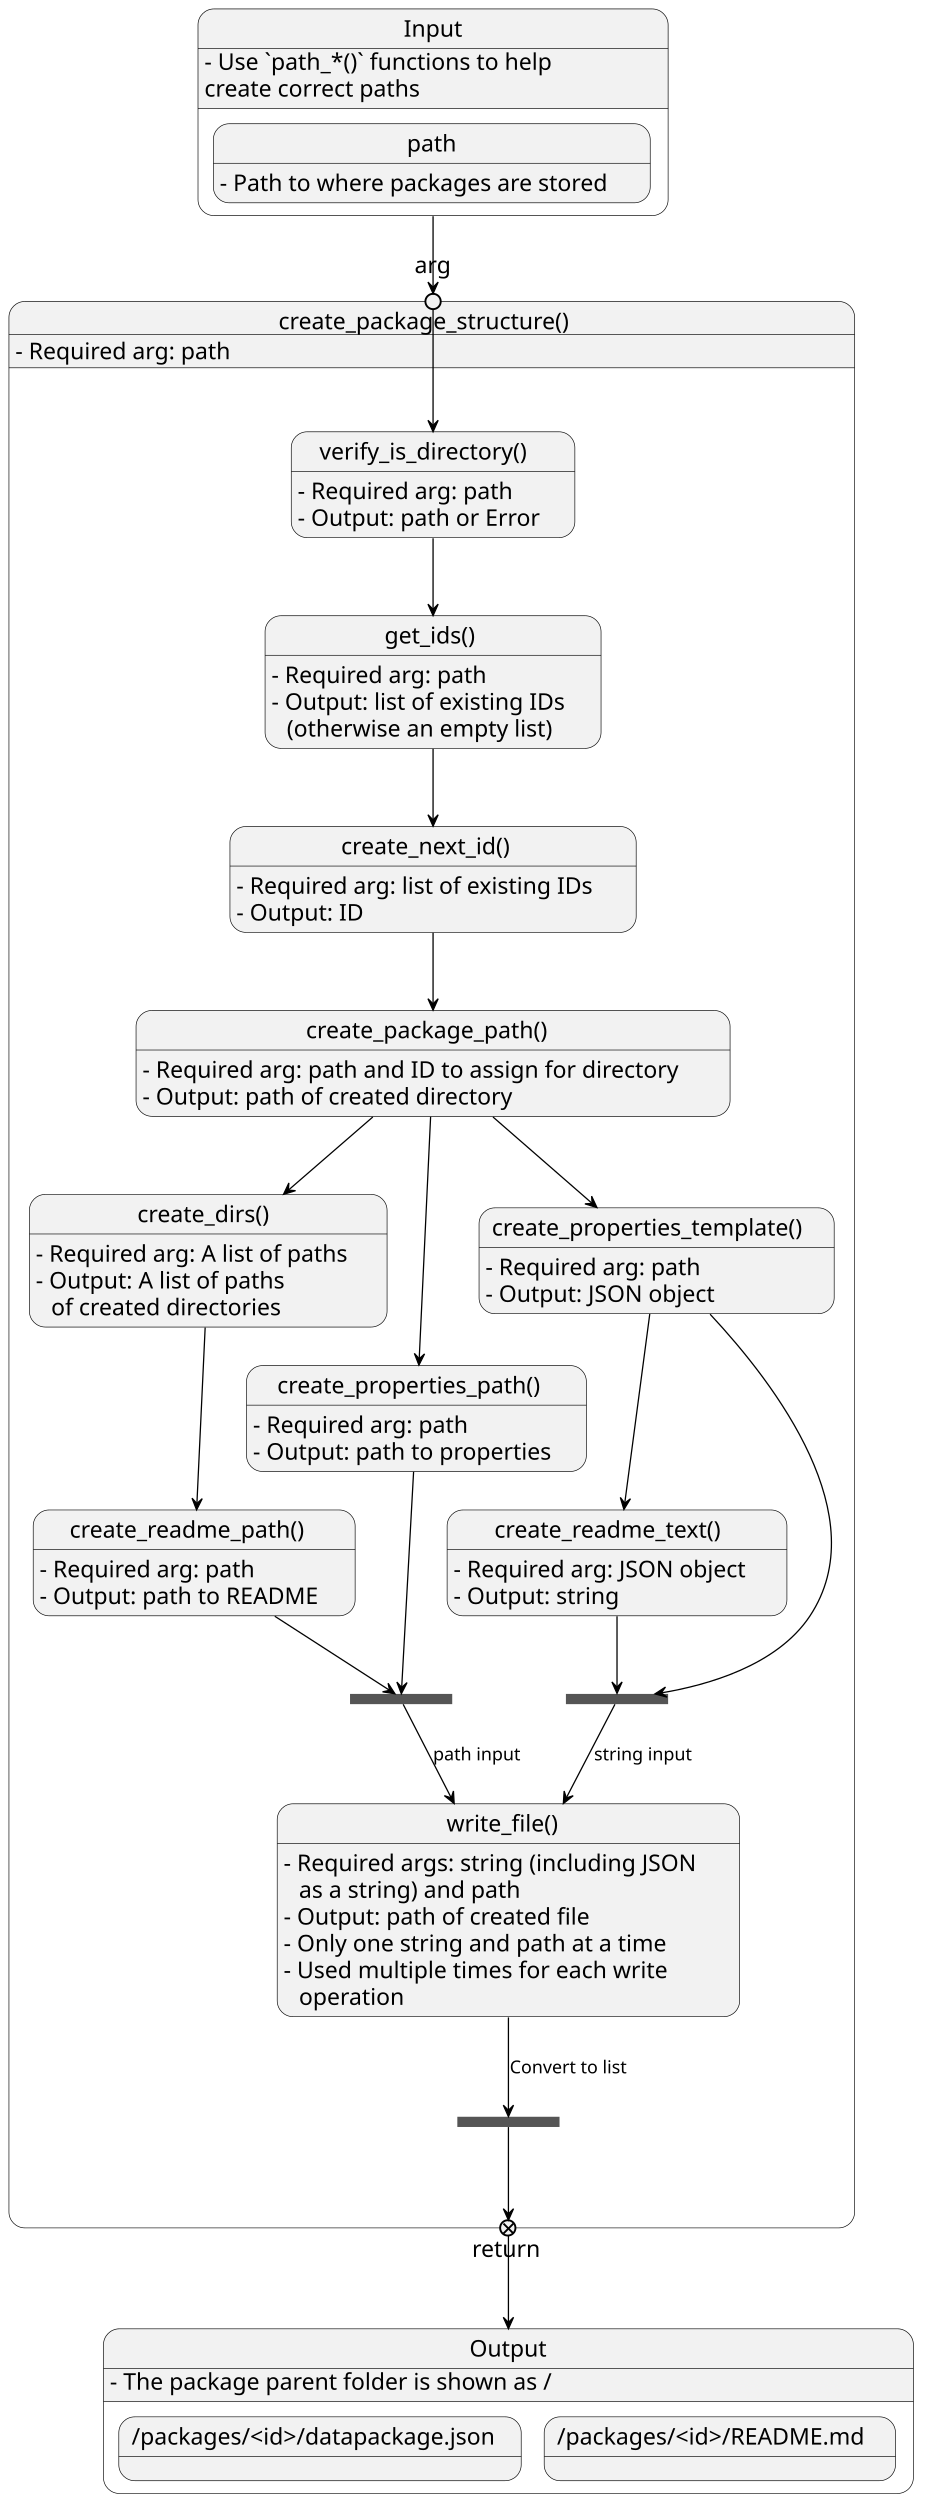
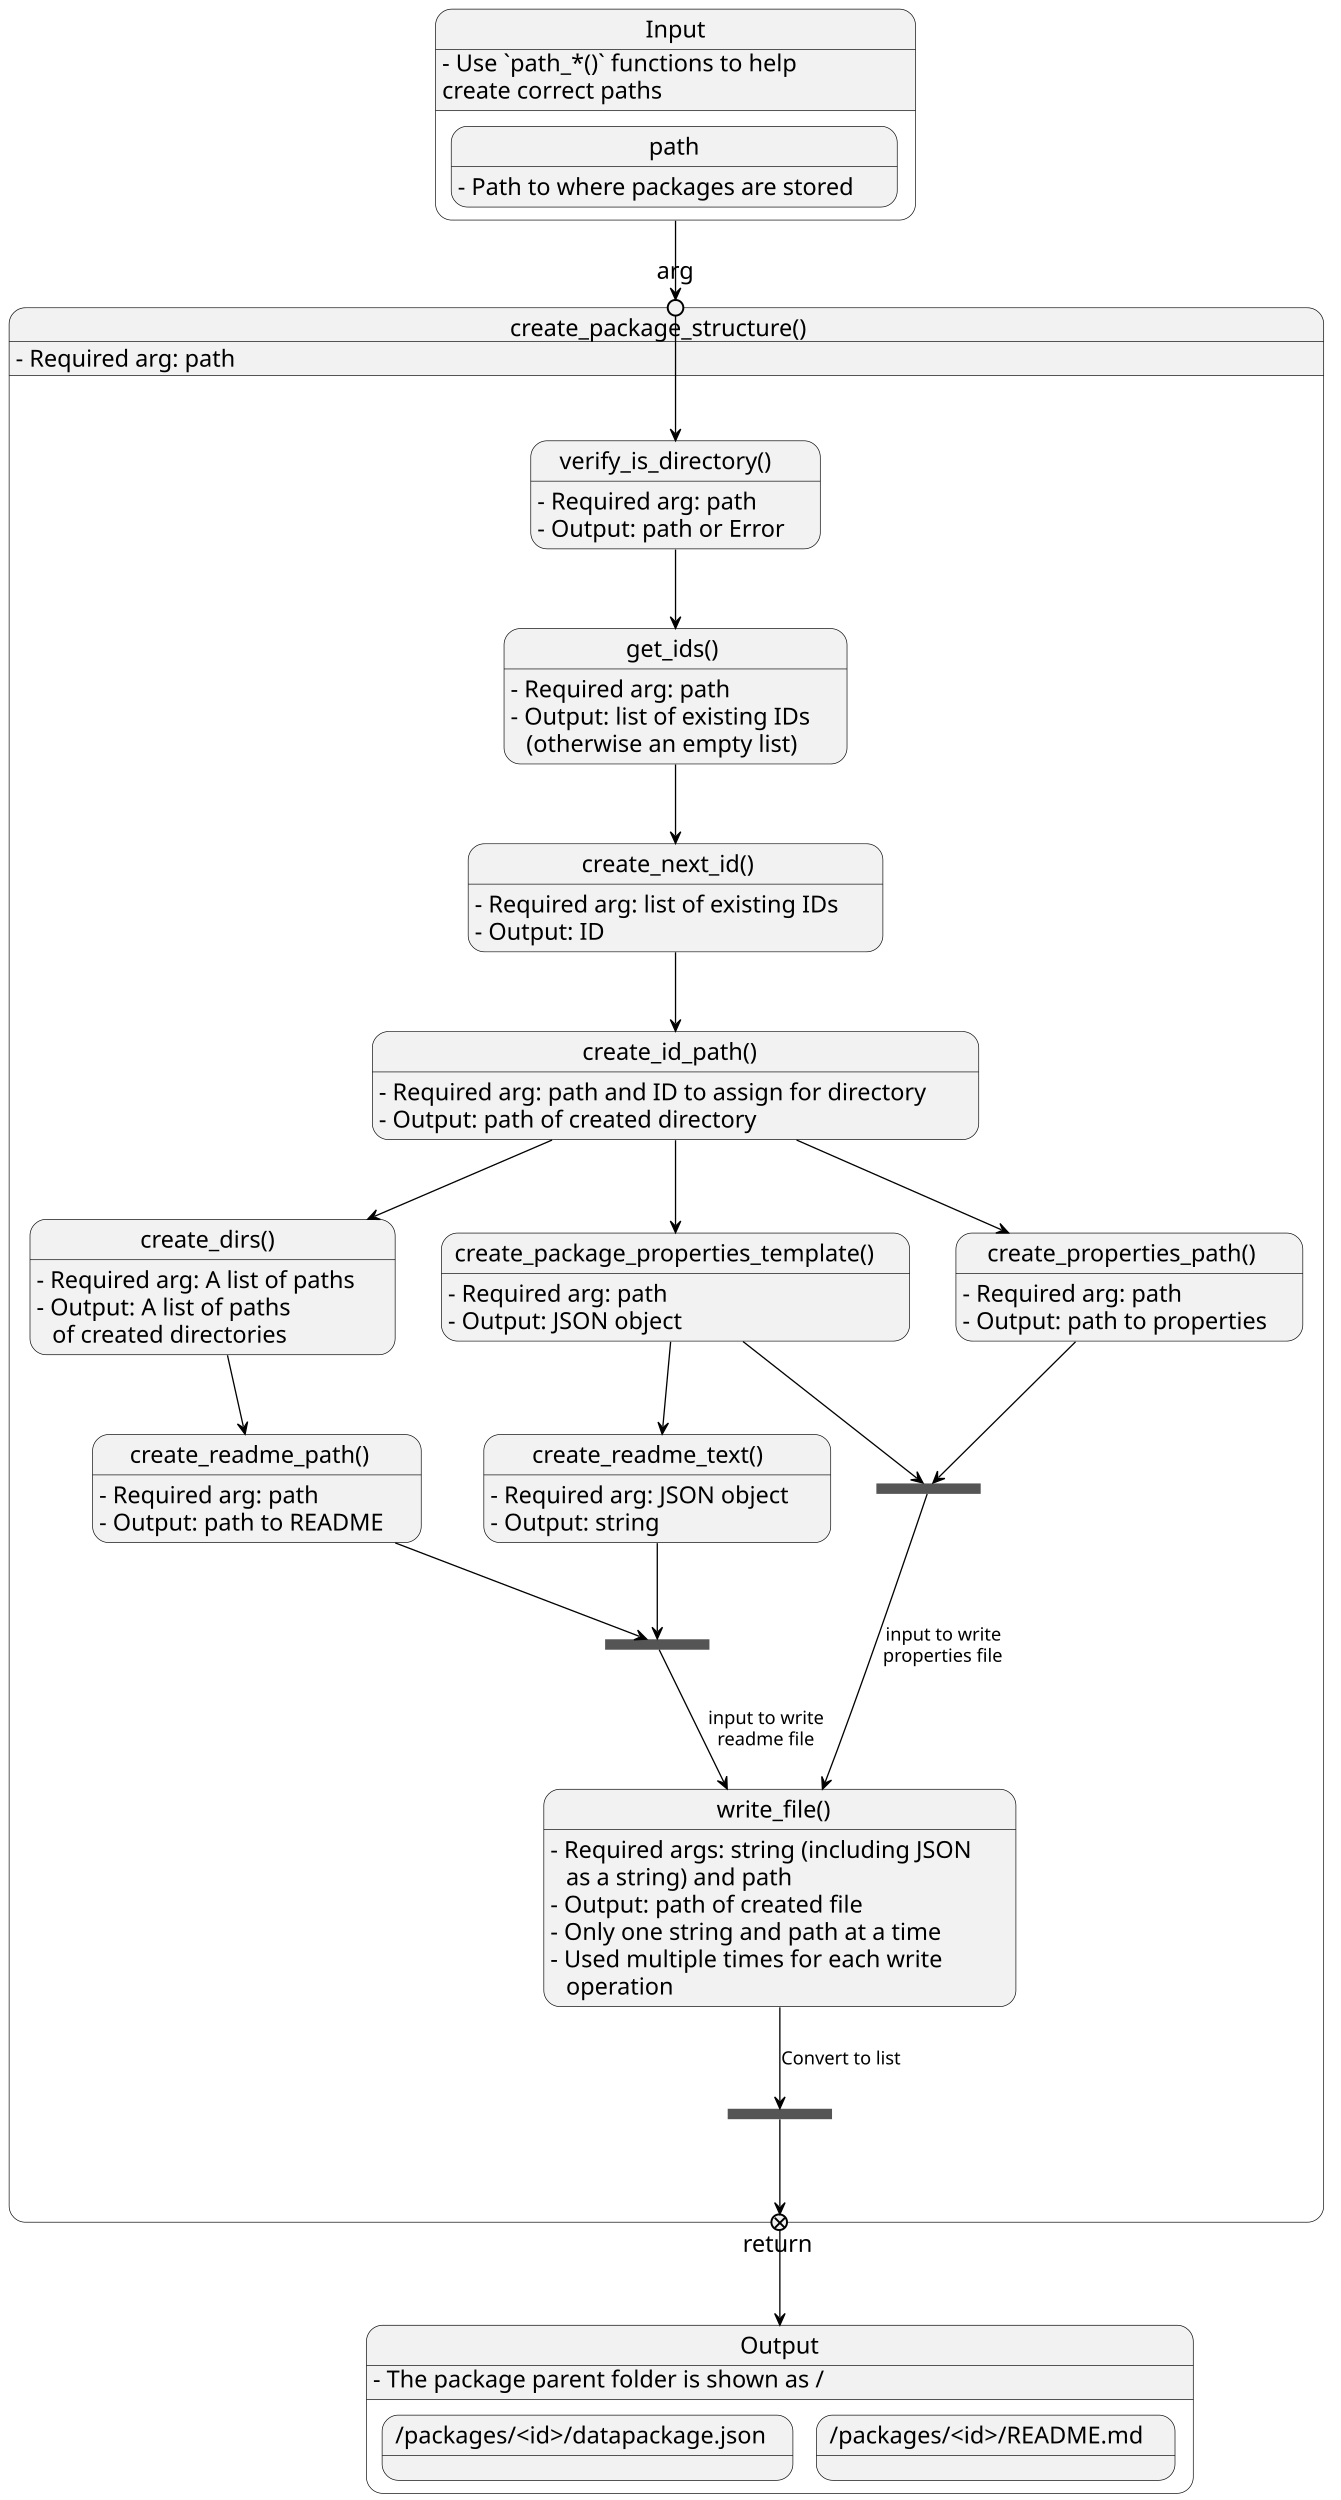
- <svg xmlns="http://www.w3.org/2000/svg" contentStyleType="text/css" height="1957px" preserveAspectRatio="none" style="width:728px;height:1957px;background:#FFFFFF;" version="1.1" viewBox="0 0 728 1957" width="728px" zoomAndPan="magnify">
+ <svg xmlns="http://www.w3.org/2000/svg" contentStyleType="text/css" height="1917px" preserveAspectRatio="none" style="width:1028px;height:1917px;background:#FFFFFF;" version="1.1" viewBox="0 0 1028 1917" width="1028px" zoomAndPan="magnify">
  <defs />
  <g>
    <g id="cluster_cps">
-       <path d="M19.5,236 L656.5,236 A12.5,12.5 0 0 1 669,248.5 L669,287.906 L7,287.906 L7,248.5 A12.5,12.5 0 0 1 19.5,236 " fill="#F2F2F2" style="stroke:#F2F2F2;stroke-width:1.0;" />
-       <rect fill="none" height="1508" rx="12.5" ry="12.5" style="stroke:#000000;stroke-width:0.5;" width="662" x="7" y="236" />
-       <line style="stroke:#000000;stroke-width:0.5;" x1="7" x2="669" y1="287.906" y2="287.906" />
-       <line style="stroke:#000000;stroke-width:0.5;" x1="7" x2="669" y1="261.953" y2="261.953" />
-       <text fill="#000000" font-family="Fira Code" font-size="18" lengthAdjust="spacing" textLength="240" x="218" y="257.708">create_package_structure()</text>
+       <path d="M19.5,236 L1002.5,236 A12.5,12.5 0 0 1 1015,248.5 L1015,287.906 L7,287.906 L7,248.5 A12.5,12.5 0 0 1 19.5,236 " fill="#F2F2F2" style="stroke:#F2F2F2;stroke-width:1.0;" />
+       <rect fill="none" height="1468" rx="12.5" ry="12.5" style="stroke:#000000;stroke-width:0.5;" width="1008" x="7" y="236" />
+       <line style="stroke:#000000;stroke-width:0.5;" x1="7" x2="1015" y1="287.906" y2="287.906" />
+       <line style="stroke:#000000;stroke-width:0.5;" x1="7" x2="1015" y1="261.953" y2="261.953" />
+       <text fill="#000000" font-family="Fira Code" font-size="18" lengthAdjust="spacing" textLength="240" x="391" y="257.708">create_package_structure()</text>
      <text fill="#000000" font-family="Fira Code" font-size="18" lengthAdjust="spacing" textLength="180" x="12" y="281.161">- Required arg: path</text>
    </g>
-     <text fill="#000000" font-family="Fira Code" font-size="18" lengthAdjust="spacing" textLength="29" x="324.5" y="213.755">arg</text>
-     <ellipse cx="339" cy="236" fill="#F2F2F2" rx="6" ry="6" style="stroke:#000000;stroke-width:1.5;" />
+     <text fill="#000000" font-family="Fira Code" font-size="18" lengthAdjust="spacing" textLength="29" x="503.5" y="213.755">arg</text>
+     <ellipse cx="518" cy="236" fill="#F2F2F2" rx="6" ry="6" style="stroke:#000000;stroke-width:1.5;" />
    <g id="cps.vid">
-       <rect fill="#F2F2F2" height="82.859" rx="12.5" ry="12.5" style="stroke:#000000;stroke-width:0.5;" width="222" x="228" y="338" />
-       <line style="stroke:#000000;stroke-width:0.5;" x1="228" x2="450" y1="368.953" y2="368.953" />
-       <text fill="#000000" font-family="Fira Code" font-size="18" lengthAdjust="spacing" textLength="178" x="250" y="359.708">verify_is_directory()</text>
-       <text fill="#000000" font-family="Fira Code" font-size="18" lengthAdjust="spacing" textLength="180" x="233" y="390.661">- Required arg: path</text>
-       <text fill="#000000" font-family="Fira Code" font-size="18" lengthAdjust="spacing" textLength="202" x="233" y="411.614">- Output: path or Error</text>
+       <rect fill="#F2F2F2" height="82.859" rx="12.5" ry="12.5" style="stroke:#000000;stroke-width:0.5;" width="222" x="407" y="338" />
+       <line style="stroke:#000000;stroke-width:0.5;" x1="407" x2="629" y1="368.953" y2="368.953" />
+       <text fill="#000000" font-family="Fira Code" font-size="18" lengthAdjust="spacing" textLength="178" x="429" y="359.708">verify_is_directory()</text>
+       <text fill="#000000" font-family="Fira Code" font-size="18" lengthAdjust="spacing" textLength="180" x="412" y="390.661">- Required arg: path</text>
+       <text fill="#000000" font-family="Fira Code" font-size="18" lengthAdjust="spacing" textLength="202" x="412" y="411.614">- Output: path or Error</text>
    </g>
    <g id="cps.gi">
-       <rect fill="#F2F2F2" height="103.812" rx="12.5" ry="12.5" style="stroke:#000000;stroke-width:0.5;" width="263" x="207.5" y="482" />
-       <line style="stroke:#000000;stroke-width:0.5;" x1="207.5" x2="470.5" y1="512.953" y2="512.953" />
-       <text fill="#000000" font-family="Fira Code" font-size="18" lengthAdjust="spacing" textLength="76" x="301" y="503.708">get_ids()</text>
-       <text fill="#000000" font-family="Fira Code" font-size="18" lengthAdjust="spacing" textLength="180" x="212.5" y="534.661">- Required arg: path</text>
-       <text fill="#000000" font-family="Fira Code" font-size="18" lengthAdjust="spacing" textLength="243" x="212.5" y="555.614">- Output: list of existing IDs</text>
-       <text fill="#000000" font-family="Fira Code" font-size="18" lengthAdjust="spacing" textLength="223" x="224.5" y="576.567">(otherwise an empty list)</text>
+       <rect fill="#F2F2F2" height="103.812" rx="12.5" ry="12.5" style="stroke:#000000;stroke-width:0.5;" width="263" x="386.5" y="482" />
+       <line style="stroke:#000000;stroke-width:0.5;" x1="386.5" x2="649.5" y1="512.953" y2="512.953" />
+       <text fill="#000000" font-family="Fira Code" font-size="18" lengthAdjust="spacing" textLength="76" x="480" y="503.708">get_ids()</text>
+       <text fill="#000000" font-family="Fira Code" font-size="18" lengthAdjust="spacing" textLength="180" x="391.5" y="534.661">- Required arg: path</text>
+       <text fill="#000000" font-family="Fira Code" font-size="18" lengthAdjust="spacing" textLength="243" x="391.5" y="555.614">- Output: list of existing IDs</text>
+       <text fill="#000000" font-family="Fira Code" font-size="18" lengthAdjust="spacing" textLength="223" x="403.5" y="576.567">(otherwise an empty list)</text>
    </g>
    <g id="cps.cni">
-       <rect fill="#F2F2F2" height="82.859" rx="12.5" ry="12.5" style="stroke:#000000;stroke-width:0.5;" width="318" x="180" y="647" />
-       <line style="stroke:#000000;stroke-width:0.5;" x1="180" x2="498" y1="677.953" y2="677.953" />
-       <text fill="#000000" font-family="Fira Code" font-size="18" lengthAdjust="spacing" textLength="144" x="267" y="668.708">create_next_id()</text>
-       <text fill="#000000" font-family="Fira Code" font-size="18" lengthAdjust="spacing" textLength="298" x="185" y="699.661">- Required arg: list of existing IDs</text>
-       <text fill="#000000" font-family="Fira Code" font-size="18" lengthAdjust="spacing" textLength="106" x="185" y="720.614">- Output: ID</text>
+       <rect fill="#F2F2F2" height="82.859" rx="12.5" ry="12.5" style="stroke:#000000;stroke-width:0.5;" width="318" x="359" y="647" />
+       <line style="stroke:#000000;stroke-width:0.5;" x1="359" x2="677" y1="677.953" y2="677.953" />
+       <text fill="#000000" font-family="Fira Code" font-size="18" lengthAdjust="spacing" textLength="144" x="446" y="668.708">create_next_id()</text>
+       <text fill="#000000" font-family="Fira Code" font-size="18" lengthAdjust="spacing" textLength="298" x="364" y="699.661">- Required arg: list of existing IDs</text>
+       <text fill="#000000" font-family="Fira Code" font-size="18" lengthAdjust="spacing" textLength="106" x="364" y="720.614">- Output: ID</text>
    </g>
    <g id="cps.cpp">
-       <rect fill="#F2F2F2" height="82.859" rx="12.5" ry="12.5" style="stroke:#000000;stroke-width:0.5;" width="465" x="106.5" y="791" />
-       <line style="stroke:#000000;stroke-width:0.5;" x1="106.5" x2="571.5" y1="821.953" y2="821.953" />
-       <text fill="#000000" font-family="Fira Code" font-size="18" lengthAdjust="spacing" textLength="199" x="239.5" y="812.708">create_package_path()</text>
-       <text fill="#000000" font-family="Fira Code" font-size="18" lengthAdjust="spacing" textLength="445" x="111.5" y="843.661">- Required arg: path and ID to assign for directory</text>
-       <text fill="#000000" font-family="Fira Code" font-size="18" lengthAdjust="spacing" textLength="308" x="111.5" y="864.614">- Output: path of created directory</text>
+       <rect fill="#F2F2F2" height="82.859" rx="12.5" ry="12.5" style="stroke:#000000;stroke-width:0.5;" width="465" x="285.5" y="791" />
+       <line style="stroke:#000000;stroke-width:0.5;" x1="285.5" x2="750.5" y1="821.953" y2="821.953" />
+       <text fill="#000000" font-family="Fira Code" font-size="18" lengthAdjust="spacing" textLength="143" x="446.5" y="812.708">create_id_path()</text>
+       <text fill="#000000" font-family="Fira Code" font-size="18" lengthAdjust="spacing" textLength="445" x="290.5" y="843.661">- Required arg: path and ID to assign for directory</text>
+       <text fill="#000000" font-family="Fira Code" font-size="18" lengthAdjust="spacing" textLength="308" x="290.5" y="864.614">- Output: path of created directory</text>
    </g>
    <g id="cps.cd">
      <rect fill="#F2F2F2" height="103.812" rx="12.5" ry="12.5" style="stroke:#000000;stroke-width:0.5;" width="280" x="23" y="935" />
      <line style="stroke:#000000;stroke-width:0.5;" x1="23" x2="303" y1="965.953" y2="965.953" />
      <text fill="#000000" font-family="Fira Code" font-size="18" lengthAdjust="spacing" textLength="111" x="107.5" y="956.708">create_dirs()</text>
      <text fill="#000000" font-family="Fira Code" font-size="18" lengthAdjust="spacing" textLength="260" x="28" y="987.661">- Required arg: A list of paths</text>
      <text fill="#000000" font-family="Fira Code" font-size="18" lengthAdjust="spacing" textLength="205" x="28" y="1008.614">- Output: A list of paths</text>
      <text fill="#000000" font-family="Fira Code" font-size="18" lengthAdjust="spacing" textLength="190" x="40" y="1029.567">of created directories</text>
    </g>
-     <g id="cps.cpt">
-       <rect fill="#F2F2F2" height="82.859" rx="12.5" ry="12.5" style="stroke:#000000;stroke-width:0.5;" width="278" x="375" y="945.5" />
-       <line style="stroke:#000000;stroke-width:0.5;" x1="375" x2="653" y1="976.453" y2="976.453" />
-       <text fill="#000000" font-family="Fira Code" font-size="18" lengthAdjust="spacing" textLength="258" x="385" y="967.208">create_properties_template()</text>
-       <text fill="#000000" font-family="Fira Code" font-size="18" lengthAdjust="spacing" textLength="180" x="380" y="998.161">- Required arg: path</text>
-       <text fill="#000000" font-family="Fira Code" font-size="18" lengthAdjust="spacing" textLength="191" x="380" y="1019.114">- Output: JSON object</text>
+     <g id="cps.cppt">
+       <rect fill="#F2F2F2" height="82.859" rx="12.5" ry="12.5" style="stroke:#000000;stroke-width:0.5;" width="359" x="338.5" y="945.5" />
+       <line style="stroke:#000000;stroke-width:0.5;" x1="338.5" x2="697.5" y1="976.453" y2="976.453" />
+       <text fill="#000000" font-family="Fira Code" font-size="18" lengthAdjust="spacing" textLength="339" x="348.5" y="967.208">create_package_properties_template()</text>
+       <text fill="#000000" font-family="Fira Code" font-size="18" lengthAdjust="spacing" textLength="180" x="343.5" y="998.161">- Required arg: path</text>
+       <text fill="#000000" font-family="Fira Code" font-size="18" lengthAdjust="spacing" textLength="191" x="343.5" y="1019.114">- Output: JSON object</text>
    </g>
    <g id="cps.crt">
-       <rect fill="#F2F2F2" height="82.859" rx="12.5" ry="12.5" style="stroke:#000000;stroke-width:0.5;" width="266" x="350" y="1182" />
-       <line style="stroke:#000000;stroke-width:0.5;" x1="350" x2="616" y1="1212.953" y2="1212.953" />
-       <text fill="#000000" font-family="Fira Code" font-size="18" lengthAdjust="spacing" textLength="192" x="387" y="1203.708">create_readme_text()</text>
-       <text fill="#000000" font-family="Fira Code" font-size="18" lengthAdjust="spacing" textLength="246" x="355" y="1234.661">- Required arg: JSON object</text>
-       <text fill="#000000" font-family="Fira Code" font-size="18" lengthAdjust="spacing" textLength="136" x="355" y="1255.614">- Output: string</text>
+       <rect fill="#F2F2F2" height="82.859" rx="12.5" ry="12.5" style="stroke:#000000;stroke-width:0.5;" width="266" x="371" y="1100" />
+       <line style="stroke:#000000;stroke-width:0.5;" x1="371" x2="637" y1="1130.953" y2="1130.953" />
+       <text fill="#000000" font-family="Fira Code" font-size="18" lengthAdjust="spacing" textLength="192" x="408" y="1121.708">create_readme_text()</text>
+       <text fill="#000000" font-family="Fira Code" font-size="18" lengthAdjust="spacing" textLength="246" x="376" y="1152.661">- Required arg: JSON object</text>
+       <text fill="#000000" font-family="Fira Code" font-size="18" lengthAdjust="spacing" textLength="136" x="376" y="1173.614">- Output: string</text>
    </g>
    <g id="cps.crp">
-       <rect fill="#F2F2F2" height="82.859" rx="12.5" ry="12.5" style="stroke:#000000;stroke-width:0.5;" width="252" x="26" y="1182" />
-       <line style="stroke:#000000;stroke-width:0.5;" x1="26" x2="278" y1="1212.953" y2="1212.953" />
-       <text fill="#000000" font-family="Fira Code" font-size="18" lengthAdjust="spacing" textLength="195" x="54.5" y="1203.708">create_readme_path()</text>
-       <text fill="#000000" font-family="Fira Code" font-size="18" lengthAdjust="spacing" textLength="180" x="31" y="1234.661">- Required arg: path</text>
-       <text fill="#000000" font-family="Fira Code" font-size="18" lengthAdjust="spacing" textLength="232" x="31" y="1255.614">- Output: path to README</text>
+       <rect fill="#F2F2F2" height="82.859" rx="12.5" ry="12.5" style="stroke:#000000;stroke-width:0.5;" width="252" x="71" y="1100" />
+       <line style="stroke:#000000;stroke-width:0.5;" x1="71" x2="323" y1="1130.953" y2="1130.953" />
+       <text fill="#000000" font-family="Fira Code" font-size="18" lengthAdjust="spacing" textLength="195" x="99.5" y="1121.708">create_readme_path()</text>
+       <text fill="#000000" font-family="Fira Code" font-size="18" lengthAdjust="spacing" textLength="180" x="76" y="1152.661">- Required arg: path</text>
+       <text fill="#000000" font-family="Fira Code" font-size="18" lengthAdjust="spacing" textLength="232" x="76" y="1173.614">- Output: path to README</text>
    </g>
    <g id="cps.cprop">
-       <rect fill="#F2F2F2" height="82.859" rx="12.5" ry="12.5" style="stroke:#000000;stroke-width:0.5;" width="266" x="193" y="1069" />
-       <line style="stroke:#000000;stroke-width:0.5;" x1="193" x2="459" y1="1099.953" y2="1099.953" />
-       <text fill="#000000" font-family="Fira Code" font-size="18" lengthAdjust="spacing" textLength="218" x="217" y="1090.708">create_properties_path()</text>
-       <text fill="#000000" font-family="Fira Code" font-size="18" lengthAdjust="spacing" textLength="180" x="198" y="1121.661">- Required arg: path</text>
-       <text fill="#000000" font-family="Fira Code" font-size="18" lengthAdjust="spacing" textLength="246" x="198" y="1142.614">- Output: path to properties</text>
+       <rect fill="#F2F2F2" height="82.859" rx="12.5" ry="12.5" style="stroke:#000000;stroke-width:0.5;" width="266" x="733" y="945.5" />
+       <line style="stroke:#000000;stroke-width:0.5;" x1="733" x2="999" y1="976.453" y2="976.453" />
+       <text fill="#000000" font-family="Fira Code" font-size="18" lengthAdjust="spacing" textLength="218" x="757" y="967.208">create_properties_path()</text>
+       <text fill="#000000" font-family="Fira Code" font-size="18" lengthAdjust="spacing" textLength="180" x="738" y="998.161">- Required arg: path</text>
+       <text fill="#000000" font-family="Fira Code" font-size="18" lengthAdjust="spacing" textLength="246" x="738" y="1019.114">- Output: path to properties</text>
    </g>
    <g id="cps.wf">
-       <rect fill="#F2F2F2" height="166.672" rx="12.5" ry="12.5" style="stroke:#000000;stroke-width:0.5;" width="362" x="217" y="1412" />
-       <line style="stroke:#000000;stroke-width:0.5;" x1="217" x2="579" y1="1442.953" y2="1442.953" />
-       <text fill="#000000" font-family="Fira Code" font-size="18" lengthAdjust="spacing" textLength="97" x="349.5" y="1433.708">write_file()</text>
-       <text fill="#000000" font-family="Fira Code" font-size="18" lengthAdjust="spacing" textLength="342" x="222" y="1464.661">- Required args: string (including JSON</text>
-       <text fill="#000000" font-family="Fira Code" font-size="18" lengthAdjust="spacing" textLength="180" x="234" y="1485.614">as a string) and path</text>
-       <text fill="#000000" font-family="Fira Code" font-size="18" lengthAdjust="spacing" textLength="254" x="222" y="1506.567">- Output: path of created file</text>
-       <text fill="#000000" font-family="Fira Code" font-size="18" lengthAdjust="spacing" textLength="317" x="222" y="1527.521">- Only one string and path at a time</text>
-       <text fill="#000000" font-family="Fira Code" font-size="18" lengthAdjust="spacing" textLength="320" x="222" y="1548.474">- Used multiple times for each write</text>
-       <text fill="#000000" font-family="Fira Code" font-size="18" lengthAdjust="spacing" textLength="85" x="234" y="1569.427">operation</text>
-     </g>
-     <rect fill="#555555" height="8" style="stroke:none;stroke-width:1.0;" width="80" x="443" y="1326" />
-     <rect fill="#555555" height="8" style="stroke:none;stroke-width:1.0;" width="80" x="274" y="1326" />
-     <rect fill="#555555" height="8" style="stroke:none;stroke-width:1.0;" width="80" x="358" y="1657" />
-     <text fill="#000000" font-family="Fira Code" font-size="18" lengthAdjust="spacing" textLength="56" x="369.5" y="1766.708">return</text>
-     <ellipse cx="397.5" cy="1744" fill="#F2F2F2" rx="6" ry="6" style="stroke:#000000;stroke-width:1.5;" />
-     <line style="stroke:#000000;stroke-width:1.5;" x1="401.889" x2="394.111" y1="1748.389" y2="1740.611" />
-     <line style="stroke:#000000;stroke-width:1.5;" x1="401.889" x2="394.111" y1="1740.611" y2="1748.389" />
-     <path d="M167.5,7 L510.5,7 A12.5,12.5 0 0 1 523,19.5 L523,84.859 L155,84.859 L155,19.5 A12.5,12.5 0 0 1 167.5,7 " fill="#F2F2F2" style="stroke:#F2F2F2;stroke-width:1.0;" />
-     <rect fill="none" height="161.766" rx="12.5" ry="12.5" style="stroke:#000000;stroke-width:0.5;" width="368" x="155" y="7" />
-     <line style="stroke:#000000;stroke-width:0.5;" x1="155" x2="523" y1="84.859" y2="84.859" />
-     <line style="stroke:#000000;stroke-width:0.5;" x1="155" x2="523" y1="37.953" y2="37.953" />
-     <text fill="#000000" font-family="Fira Code" font-size="18" lengthAdjust="spacing" textLength="46" x="316" y="28.708">Input</text>
-     <text fill="#000000" font-family="Fira Code" font-size="18" lengthAdjust="spacing" textLength="294" x="160" y="54.661">- Use `path_*()` functions to help</text>
-     <text fill="#000000" font-family="Fira Code" font-size="18" lengthAdjust="spacing" textLength="178" x="160" y="75.614">create correct paths</text>
+       <rect fill="#F2F2F2" height="166.672" rx="12.5" ry="12.5" style="stroke:#000000;stroke-width:0.5;" width="362" x="417" y="1372" />
+       <line style="stroke:#000000;stroke-width:0.5;" x1="417" x2="779" y1="1402.953" y2="1402.953" />
+       <text fill="#000000" font-family="Fira Code" font-size="18" lengthAdjust="spacing" textLength="97" x="549.5" y="1393.708">write_file()</text>
+       <text fill="#000000" font-family="Fira Code" font-size="18" lengthAdjust="spacing" textLength="342" x="422" y="1424.661">- Required args: string (including JSON</text>
+       <text fill="#000000" font-family="Fira Code" font-size="18" lengthAdjust="spacing" textLength="180" x="434" y="1445.614">as a string) and path</text>
+       <text fill="#000000" font-family="Fira Code" font-size="18" lengthAdjust="spacing" textLength="254" x="422" y="1466.567">- Output: path of created file</text>
+       <text fill="#000000" font-family="Fira Code" font-size="18" lengthAdjust="spacing" textLength="317" x="422" y="1487.521">- Only one string and path at a time</text>
+       <text fill="#000000" font-family="Fira Code" font-size="18" lengthAdjust="spacing" textLength="320" x="422" y="1508.474">- Used multiple times for each write</text>
+       <text fill="#000000" font-family="Fira Code" font-size="18" lengthAdjust="spacing" textLength="85" x="434" y="1529.427">operation</text>
+     </g>
+     <rect fill="#555555" height="8" style="stroke:none;stroke-width:1.0;" width="80" x="464" y="1257" />
+     <rect fill="#555555" height="8" style="stroke:none;stroke-width:1.0;" width="80" x="672" y="1137.5" />
+     <rect fill="#555555" height="8" style="stroke:none;stroke-width:1.0;" width="80" x="558" y="1617" />
+     <text fill="#000000" font-family="Fira Code" font-size="18" lengthAdjust="spacing" textLength="56" x="569.5" y="1726.708">return</text>
+     <ellipse cx="597.5" cy="1704" fill="#F2F2F2" rx="6" ry="6" style="stroke:#000000;stroke-width:1.5;" />
+     <line style="stroke:#000000;stroke-width:1.5;" x1="601.889" x2="594.111" y1="1708.389" y2="1700.611" />
+     <line style="stroke:#000000;stroke-width:1.5;" x1="601.889" x2="594.111" y1="1700.611" y2="1708.389" />
+     <path d="M346.5,7 L689.5,7 A12.5,12.5 0 0 1 702,19.5 L702,84.859 L334,84.859 L334,19.5 A12.5,12.5 0 0 1 346.5,7 " fill="#F2F2F2" style="stroke:#F2F2F2;stroke-width:1.0;" />
+     <rect fill="none" height="161.766" rx="12.5" ry="12.5" style="stroke:#000000;stroke-width:0.5;" width="368" x="334" y="7" />
+     <line style="stroke:#000000;stroke-width:0.5;" x1="334" x2="702" y1="84.859" y2="84.859" />
+     <line style="stroke:#000000;stroke-width:0.5;" x1="334" x2="702" y1="37.953" y2="37.953" />
+     <text fill="#000000" font-family="Fira Code" font-size="18" lengthAdjust="spacing" textLength="46" x="495" y="28.708">Input</text>
+     <text fill="#000000" font-family="Fira Code" font-size="18" lengthAdjust="spacing" textLength="294" x="339" y="54.661">- Use `path_*()` functions to help</text>
+     <text fill="#000000" font-family="Fira Code" font-size="18" lengthAdjust="spacing" textLength="178" x="339" y="75.614">create correct paths</text>
    <g id="input.path">
-       <rect fill="#F2F2F2" height="61.906" rx="12.5" ry="12.5" style="stroke:#000000;stroke-width:0.5;" width="342" x="167" y="96.859" />
-       <line style="stroke:#000000;stroke-width:0.5;" x1="167" x2="509" y1="127.812" y2="127.812" />
-       <text fill="#000000" font-family="Fira Code" font-size="18" lengthAdjust="spacing" textLength="39" x="318.5" y="118.567">path</text>
-       <text fill="#000000" font-family="Fira Code" font-size="18" lengthAdjust="spacing" textLength="322" x="172" y="149.52">- Path to where packages are stored</text>
-     </g>
-     <path d="M93.5,1823 L702.5,1823 A12.5,12.5 0 0 1 715,1835.5 L715,1879.906 L81,1879.906 L81,1835.5 A12.5,12.5 0 0 1 93.5,1823 " fill="#F2F2F2" style="stroke:#F2F2F2;stroke-width:1.0;" />
-     <rect fill="none" height="128.906" rx="12.5" ry="12.5" style="stroke:#000000;stroke-width:0.5;" width="634" x="81" y="1823" />
-     <line style="stroke:#000000;stroke-width:0.5;" x1="81" x2="715" y1="1879.906" y2="1879.906" />
-     <line style="stroke:#000000;stroke-width:0.5;" x1="81" x2="715" y1="1853.953" y2="1853.953" />
-     <text fill="#000000" font-family="Fira Code" font-size="18" lengthAdjust="spacing" textLength="61" x="367.5" y="1844.708">Output</text>
-     <text fill="#000000" font-family="Fira Code" font-size="18" lengthAdjust="spacing" textLength="365" x="86" y="1870.661">- The package parent folder is shown as /</text>
+       <rect fill="#F2F2F2" height="61.906" rx="12.5" ry="12.5" style="stroke:#000000;stroke-width:0.5;" width="342" x="346" y="96.859" />
+       <line style="stroke:#000000;stroke-width:0.5;" x1="346" x2="688" y1="127.812" y2="127.812" />
+       <text fill="#000000" font-family="Fira Code" font-size="18" lengthAdjust="spacing" textLength="39" x="497.5" y="118.567">path</text>
+       <text fill="#000000" font-family="Fira Code" font-size="18" lengthAdjust="spacing" textLength="322" x="351" y="149.52">- Path to where packages are stored</text>
+     </g>
+     <path d="M293.5,1783 L902.5,1783 A12.5,12.5 0 0 1 915,1795.5 L915,1839.906 L281,1839.906 L281,1795.5 A12.5,12.5 0 0 1 293.5,1783 " fill="#F2F2F2" style="stroke:#F2F2F2;stroke-width:1.0;" />
+     <rect fill="none" height="128.906" rx="12.5" ry="12.5" style="stroke:#000000;stroke-width:0.5;" width="634" x="281" y="1783" />
+     <line style="stroke:#000000;stroke-width:0.5;" x1="281" x2="915" y1="1839.906" y2="1839.906" />
+     <line style="stroke:#000000;stroke-width:0.5;" x1="281" x2="915" y1="1813.953" y2="1813.953" />
+     <text fill="#000000" font-family="Fira Code" font-size="18" lengthAdjust="spacing" textLength="61" x="567.5" y="1804.708">Output</text>
+     <text fill="#000000" font-family="Fira Code" font-size="18" lengthAdjust="spacing" textLength="365" x="286" y="1830.661">- The package parent folder is shown as /</text>
    <g id="output.properties_file">
-       <rect fill="#F2F2F2" height="50" rx="12.5" ry="12.5" style="stroke:#000000;stroke-width:0.5;" width="315" x="93" y="1891.906" />
-       <line style="stroke:#000000;stroke-width:0.5;" x1="93" x2="408" y1="1922.859" y2="1922.859" />
-       <text fill="#000000" font-family="Fira Code" font-size="18" lengthAdjust="spacing" textLength="295" x="103" y="1913.614">/packages/&lt;id&gt;/datapackage.json</text>
+       <rect fill="#F2F2F2" height="50" rx="12.5" ry="12.5" style="stroke:#000000;stroke-width:0.5;" width="315" x="293" y="1851.906" />
+       <line style="stroke:#000000;stroke-width:0.5;" x1="293" x2="608" y1="1882.859" y2="1882.859" />
+       <text fill="#000000" font-family="Fira Code" font-size="18" lengthAdjust="spacing" textLength="295" x="303" y="1873.614">/packages/&lt;id&gt;/datapackage.json</text>
    </g>
    <g id="output.readme">
-       <rect fill="#F2F2F2" height="50" rx="12.5" ry="12.5" style="stroke:#000000;stroke-width:0.5;" width="275" x="426" y="1891.906" />
-       <line style="stroke:#000000;stroke-width:0.5;" x1="426" x2="701" y1="1922.859" y2="1922.859" />
-       <text fill="#000000" font-family="Fira Code" font-size="18" lengthAdjust="spacing" textLength="255" x="436" y="1913.614">/packages/&lt;id&gt;/README.md</text>
+       <rect fill="#F2F2F2" height="50" rx="12.5" ry="12.5" style="stroke:#000000;stroke-width:0.5;" width="275" x="626" y="1851.906" />
+       <line style="stroke:#000000;stroke-width:0.5;" x1="626" x2="901" y1="1882.859" y2="1882.859" />
+       <text fill="#000000" font-family="Fira Code" font-size="18" lengthAdjust="spacing" textLength="255" x="636" y="1873.614">/packages/&lt;id&gt;/README.md</text>
    </g>
    <g id="link_input_arg">
-       <path d="M339,169.26 C339,191.35 339,212.55 339,224.65 " fill="none" id="input-to-arg" style="stroke:#000000;stroke-width:1.0;" />
-       <polygon fill="#000000" points="339,229.82,343,220.82,339,224.82,335,220.82,339,229.82" style="stroke:#000000;stroke-width:1.0;" />
+       <path d="M518,169.26 C518,194.97 518,213.47 518,223.82 " fill="none" id="input-to-arg" style="stroke:#000000;stroke-width:1.0;" />
+       <polygon fill="#000000" points="518,229.82,522,220.82,518,224.82,514,220.82,518,229.82" style="stroke:#000000;stroke-width:1.0;" />
    </g>
    <g id="link_arg_vid">
-       <path d="M339,242.04 C339,256.43 339,298.88 339,332.65 " fill="none" id="arg-to-vid" style="stroke:#000000;stroke-width:1.0;" />
-       <polygon fill="#000000" points="339,337.99,343,328.99,339,332.99,335,328.99,339,337.99" style="stroke:#000000;stroke-width:1.0;" />
+       <path d="M518,242.04 C518,257.2 518,297.5 518,331.99 " fill="none" id="arg-to-vid" style="stroke:#000000;stroke-width:1.0;" />
+       <polygon fill="#000000" points="518,337.99,522,328.99,518,332.99,514,328.99,518,337.99" style="stroke:#000000;stroke-width:1.0;" />
    </g>
    <g id="link_vid_gi">
-       <path d="M339,421.37 C339,438.38 339,458.42 339,476.79 " fill="none" id="vid-to-gi" style="stroke:#000000;stroke-width:1.0;" />
-       <polygon fill="#000000" points="339,481.92,343,472.92,339,476.92,335,472.92,339,481.92" style="stroke:#000000;stroke-width:1.0;" />
+       <path d="M518,421.37 C518,439.98 518,456.21 518,475.92 " fill="none" id="vid-to-gi" style="stroke:#000000;stroke-width:1.0;" />
+       <polygon fill="#000000" points="518,481.92,522,472.92,518,476.92,514,472.92,518,481.92" style="stroke:#000000;stroke-width:1.0;" />
    </g>
    <g id="link_gi_cni">
-       <path d="M339,586.2 C339,604.08 339,624.03 339,641.46 " fill="none" id="gi-to-cni" style="stroke:#000000;stroke-width:1.0;" />
-       <polygon fill="#000000" points="339,646.79,343,637.79,339,641.79,335,637.79,339,646.79" style="stroke:#000000;stroke-width:1.0;" />
+       <path d="M518,586.2 C518,605.93 518,622.18 518,640.79 " fill="none" id="gi-to-cni" style="stroke:#000000;stroke-width:1.0;" />
+       <polygon fill="#000000" points="518,646.79,522,637.79,518,641.79,514,637.79,518,646.79" style="stroke:#000000;stroke-width:1.0;" />
    </g>
    <g id="link_cni_cpp">
-       <path d="M339,730.19 C339,747.42 339,767.59 339,785.37 " fill="none" id="cni-to-cpp" style="stroke:#000000;stroke-width:1.0;" />
-       <polygon fill="#000000" points="339,790.8,343,781.8,339,785.8,335,781.8,339,790.8" style="stroke:#000000;stroke-width:1.0;" />
+       <path d="M518,730.19 C518,749.2 518,765.79 518,784.8 " fill="none" id="cni-to-cpp" style="stroke:#000000;stroke-width:1.0;" />
+       <polygon fill="#000000" points="518,790.8,522,781.8,518,785.8,514,781.8,518,790.8" style="stroke:#000000;stroke-width:1.0;" />
    </g>
    <g id="link_cpp_cd">
-       <path d="M291.84,874.37 C271.61,891.89 247.69,912.62 225.98,931.43 " fill="none" id="cpp-to-cd" style="stroke:#000000;stroke-width:1.0;" />
-       <polygon fill="#000000" points="221.95,934.92,231.369,932.042,225.726,931.643,226.125,926,221.95,934.92" style="stroke:#000000;stroke-width:1.0;" />
-     </g>
-     <g id="link_cpp_cpt">
-       <path d="M385.9,874.37 C409.83,895.22 438.96,920.61 463.4,941.9 " fill="none" id="cpp-to-cpt" style="stroke:#000000;stroke-width:1.0;" />
-       <polygon fill="#000000" points="467.28,945.28,463.122,936.352,463.51,941.996,457.866,942.384,467.28,945.28" style="stroke:#000000;stroke-width:1.0;" />
-     </g>
-     <g id="link_cpt_crt">
-       <path d="M508.64,1028.58 C503.19,1069.77 494.77,1133.44 489.08,1176.49 " fill="none" id="cpt-to-crt" style="stroke:#000000;stroke-width:1.0;" />
-       <polygon fill="#000000" points="488.4,1181.63,493.524,1173.219,489.043,1176.671,485.591,1172.19,488.4,1181.63" style="stroke:#000000;stroke-width:1.0;" />
+       <path d="M423.33,874.17 C379.89,892.83 333.433,912.792 287.383,932.572 " fill="none" id="cpp-to-cd" style="stroke:#000000;stroke-width:1.0;" />
+       <polygon fill="#000000" points="281.87,934.94,291.718,935.063,286.464,932.967,288.561,927.713,281.87,934.94" style="stroke:#000000;stroke-width:1.0;" />
+     </g>
+     <g id="link_cpp_cppt">
+       <path d="M518,874.37 C518,896.34 518,917.34 518,939.28 " fill="none" id="cpp-to-cppt" style="stroke:#000000;stroke-width:1.0;" />
+       <polygon fill="#000000" points="518,945.28,522,936.28,518,940.28,514,936.28,518,945.28" style="stroke:#000000;stroke-width:1.0;" />
+     </g>
+     <g id="link_cppt_crt">
+       <path d="M514.25,1028.87 C512.23,1050.84 510.297,1071.865 508.287,1093.805 " fill="none" id="cppt-to-crt" style="stroke:#000000;stroke-width:1.0;" />
+       <polygon fill="#000000" points="507.74,1099.78,512.544,1091.182,508.196,1094.801,504.578,1090.453,507.74,1099.78" style="stroke:#000000;stroke-width:1.0;" />
    </g>
    <g id="link_cd_crp">
-       <path d="M160.6,1039.17 C158.68,1080.19 156,1137.22 154.15,1176.73 " fill="none" id="cd-to-crp" style="stroke:#000000;stroke-width:1.0;" />
-       <polygon fill="#000000" points="153.9,1181.94,158.308,1173.133,154.129,1176.945,150.316,1172.766,153.9,1181.94" style="stroke:#000000;stroke-width:1.0;" />
+       <path d="M174.42,1039.2 C178.81,1058.93 182.464,1075.324 186.614,1093.934 " fill="none" id="cd-to-crp" style="stroke:#000000;stroke-width:1.0;" />
+       <polygon fill="#000000" points="187.92,1099.79,189.865,1090.135,186.832,1094.91,182.057,1091.876,187.92,1099.79" style="stroke:#000000;stroke-width:1.0;" />
    </g>
    <g id="link_cpp_cprop">
-       <path d="M337.08,874.22 C334.7,924.78 330.65,1010.76 328.16,1063.6 " fill="none" id="cpp-to-cprop" style="stroke:#000000;stroke-width:1.0;" />
-       <polygon fill="#000000" points="327.93,1068.61,332.362,1059.815,328.173,1063.616,324.371,1059.427,327.93,1068.61" style="stroke:#000000;stroke-width:1.0;" />
-     </g>
-     <g id="link_cpt_str_input">
-       <path d="M555.86,1028.76 C608.25,1084.85 685.22,1187.66 634,1265 C608.3,1303.8 553.86,1319.15 517.85,1325.17 " fill="none" id="cpt-to-str_input" style="stroke:#000000;stroke-width:1.0;" />
-       <polygon fill="#000000" points="512.68,1325.99,522.197,1328.523,517.618,1325.203,520.938,1320.623,512.68,1325.99" style="stroke:#000000;stroke-width:1.0;" />
-     </g>
-     <g id="link_crt_str_input">
-       <path d="M483,1265.2 C483,1285.5 483,1308.25 483,1320.34 " fill="none" id="crt-to-str_input" style="stroke:#000000;stroke-width:1.0;" />
-       <polygon fill="#000000" points="483,1325.63,487,1316.63,483,1320.63,479,1316.63,483,1325.63" style="stroke:#000000;stroke-width:1.0;" />
-     </g>
-     <g id="link_cprop_path_input">
-       <path d="M323.76,1152.15 C320.84,1204.97 315.95,1293.63 314.45,1320.82 " fill="none" id="cprop-to-path_input" style="stroke:#000000;stroke-width:1.0;" />
-       <polygon fill="#000000" points="314.17,1325.9,318.653,1317.131,314.442,1320.907,310.665,1316.696,314.17,1325.9" style="stroke:#000000;stroke-width:1.0;" />
-     </g>
-     <g id="link_crp_path_input">
-       <path d="M215.1,1265.2 C249.2,1287.2 287.77,1312.08 304.93,1323.15 " fill="none" id="crp-to-path_input" style="stroke:#000000;stroke-width:1.0;" />
-       <polygon fill="#000000" points="309.18,1325.89,303.792,1317.646,304.981,1323.176,299.45,1324.364,309.18,1325.89" style="stroke:#000000;stroke-width:1.0;" />
-     </g>
-     <g id="link_str_input_wf">
-       <path d="M481.38,1334.12 C476.32,1343.84 460.2,1374.86 443.46,1407.06 " fill="none" id="str_input-to-wf" style="stroke:#000000;stroke-width:1.0;" />
-       <polygon fill="#000000" points="440.99,1411.82,448.704,1405.696,443.306,1407.389,441.613,1401.991,440.99,1411.82" style="stroke:#000000;stroke-width:1.0;" />
-       <text fill="#000000" font-family="sans-serif" font-size="14" lengthAdjust="spacing" textLength="78" x="465" y="1377.995">string input</text>
-     </g>
-     <g id="link_path_input_wf">
-       <path d="M315.6,1334.12 C320.6,1343.84 336.53,1374.86 353.08,1407.06 " fill="none" id="path_input-to-wf" style="stroke:#000000;stroke-width:1.0;" />
-       <polygon fill="#000000" points="355.52,1411.82,354.96,1401.987,353.233,1407.374,347.846,1405.647,355.52,1411.82" style="stroke:#000000;stroke-width:1.0;" />
-       <text fill="#000000" font-family="sans-serif" font-size="14" lengthAdjust="spacing" textLength="70" x="339" y="1377.995">path input</text>
+       <path d="M610.8,874.17 C661.14,896.23 717.664,921.002 767.964,943.042 " fill="none" id="cpp-to-cprop" style="stroke:#000000;stroke-width:1.0;" />
+       <polygon fill="#000000" points="773.46,945.45,766.822,938.174,768.88,943.443,763.611,945.502,773.46,945.45" style="stroke:#000000;stroke-width:1.0;" />
+     </g>
+     <g id="link_cppt_prop_input">
+       <path d="M569.73,1028.67 C619.57,1067.84 685.243,1119.462 703.063,1133.472 " fill="none" id="cppt-to-prop_input" style="stroke:#000000;stroke-width:1.0;" />
+       <polygon fill="#000000" points="707.78,1137.18,703.177,1128.473,703.849,1134.09,698.233,1134.762,707.78,1137.18" style="stroke:#000000;stroke-width:1.0;" />
+     </g>
+     <g id="link_crt_readme_input">
+       <path d="M504,1183.27 C504,1211.64 504,1240.2 504,1250.77 " fill="none" id="crt-to-readme_input" style="stroke:#000000;stroke-width:1.0;" />
+       <polygon fill="#000000" points="504,1256.77,508,1247.77,504,1251.77,500,1247.77,504,1256.77" style="stroke:#000000;stroke-width:1.0;" />
+     </g>
+     <g id="link_cprop_prop_input">
+       <path d="M824.73,1028.87 C785.17,1068.04 733.714,1118.999 719.604,1132.969 " fill="none" id="cprop-to-prop_input" style="stroke:#000000;stroke-width:1.0;" />
+       <polygon fill="#000000" points="715.34,1137.19,724.55,1133.7,718.893,1133.672,718.921,1128.015,715.34,1137.19" style="stroke:#000000;stroke-width:1.0;" />
+     </g>
+     <g id="link_crp_readme_input">
+       <path d="M303.08,1183.1 C377.61,1211.62 463.066,1244.335 490.316,1254.765 " fill="none" id="crp-to-readme_input" style="stroke:#000000;stroke-width:1.0;" />
+       <polygon fill="#000000" points="495.92,1256.91,488.945,1249.957,491.25,1255.123,486.085,1257.428,495.92,1256.91" style="stroke:#000000;stroke-width:1.0;" />
+     </g>
+     <g id="link_prop_input_wf">
+       <path d="M710.97,1145.56 C704.75,1164.04 671.48,1262.5 642,1342 C638.39,1351.73 636.685,1356.311 632.805,1366.39 " fill="none" id="prop_input-to-wf" style="stroke:#000000;stroke-width:1.0;" />
+       <polygon fill="#000000" points="630.65,1371.99,637.616,1365.028,632.446,1367.324,630.15,1362.154,630.65,1371.99" style="stroke:#000000;stroke-width:1.0;" />
+       <text fill="#000000" font-family="sans-serif" font-size="14" lengthAdjust="spacing" textLength="90" x="679" y="1257.995">input to write</text>
+       <text fill="#000000" font-family="sans-serif" font-size="14" lengthAdjust="spacing" textLength="94" x="677" y="1274.292">properties file</text>
+     </g>
+     <g id="link_readme_input_wf">
+       <path d="M505.48,1265.02 C511.58,1277.53 532.957,1321.299 554.987,1366.409 " fill="none" id="readme_input-to-wf" style="stroke:#000000;stroke-width:1.0;" />
+       <polygon fill="#000000" points="557.62,1371.8,557.265,1361.957,555.426,1367.307,550.076,1365.468,557.62,1371.8" style="stroke:#000000;stroke-width:1.0;" />
+       <text fill="#000000" font-family="sans-serif" font-size="14" lengthAdjust="spacing" textLength="90" x="543" y="1321.995">input to write</text>
+       <text fill="#000000" font-family="sans-serif" font-size="14" lengthAdjust="spacing" textLength="76" x="550" y="1338.292">readme file</text>
    </g>
    <g id="link_wf_as_list">
-       <path d="M398,1579.21 C398,1608.61 398,1637.84 398,1651.7 " fill="none" id="wf-to-as_list" style="stroke:#000000;stroke-width:1.0;" />
-       <polygon fill="#000000" points="398,1656.93,402,1647.93,398,1651.93,394,1647.93,398,1656.93" style="stroke:#000000;stroke-width:1.0;" />
-       <text fill="#000000" font-family="sans-serif" font-size="14" lengthAdjust="spacing" textLength="95" x="399" y="1622.995">Convert to list</text>
+       <path d="M598,1539.21 C598,1573.11 598,1600.79 598,1610.93 " fill="none" id="wf-to-as_list" style="stroke:#000000;stroke-width:1.0;" />
+       <polygon fill="#000000" points="598,1616.93,602,1607.93,598,1611.93,594,1607.93,598,1616.93" style="stroke:#000000;stroke-width:1.0;" />
+       <text fill="#000000" font-family="sans-serif" font-size="14" lengthAdjust="spacing" textLength="95" x="599" y="1582.995">Convert to list</text>
    </g>
    <g id="link_as_list_return">
-       <path d="M398,1665.08 C398,1676.18 398,1714.51 398,1732.94 " fill="none" id="as_list-to-return" style="stroke:#000000;stroke-width:1.0;" />
-       <polygon fill="#000000" points="398,1737.97,402,1728.97,398,1732.97,394,1728.97,398,1737.97" style="stroke:#000000;stroke-width:1.0;" />
+       <path d="M598,1625.08 C598,1637.33 598,1676.73 598,1691.97 " fill="none" id="as_list-to-return" style="stroke:#000000;stroke-width:1.0;" />
+       <polygon fill="#000000" points="598,1697.97,602,1688.97,598,1692.97,594,1688.97,598,1697.97" style="stroke:#000000;stroke-width:1.0;" />
    </g>
    <g id="link_return_output">
-       <path d="M398,1750.04 C398,1761.3 398,1789.74 398,1817.76 " fill="none" id="return-to-output" style="stroke:#000000;stroke-width:1.0;" />
-       <polygon fill="#000000" points="398,1822.98,402,1813.98,398,1817.98,394,1813.98,398,1822.98" style="stroke:#000000;stroke-width:1.0;" />
+       <path d="M598,1710.04 C598,1722 598,1747.35 598,1776.98 " fill="none" id="return-to-output" style="stroke:#000000;stroke-width:1.0;" />
+       <polygon fill="#000000" points="598,1782.98,602,1773.98,598,1777.98,594,1773.98,598,1782.98" style="stroke:#000000;stroke-width:1.0;" />
    </g>
  </g>
</svg>
